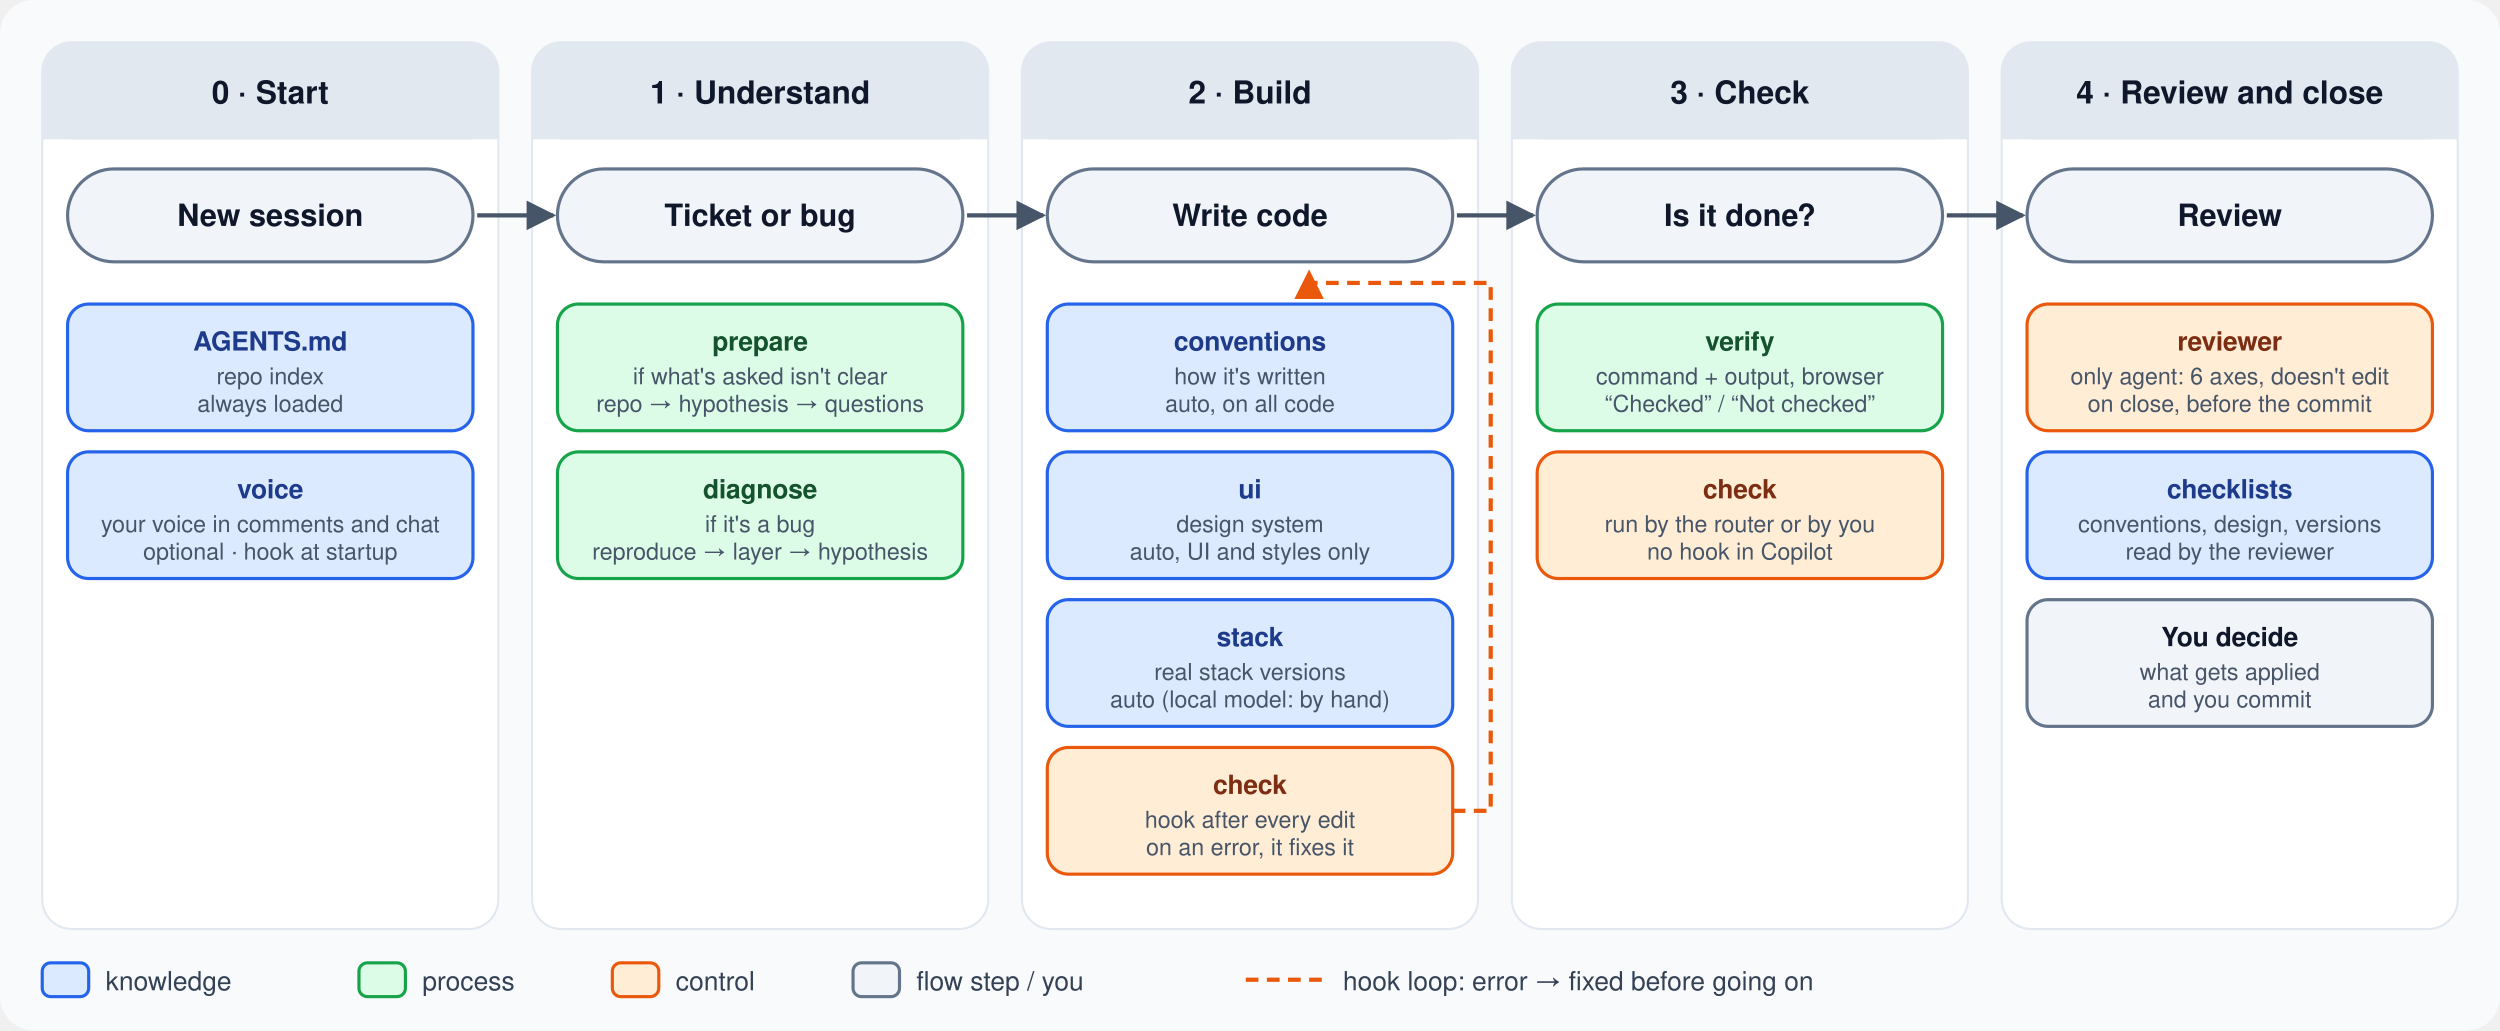
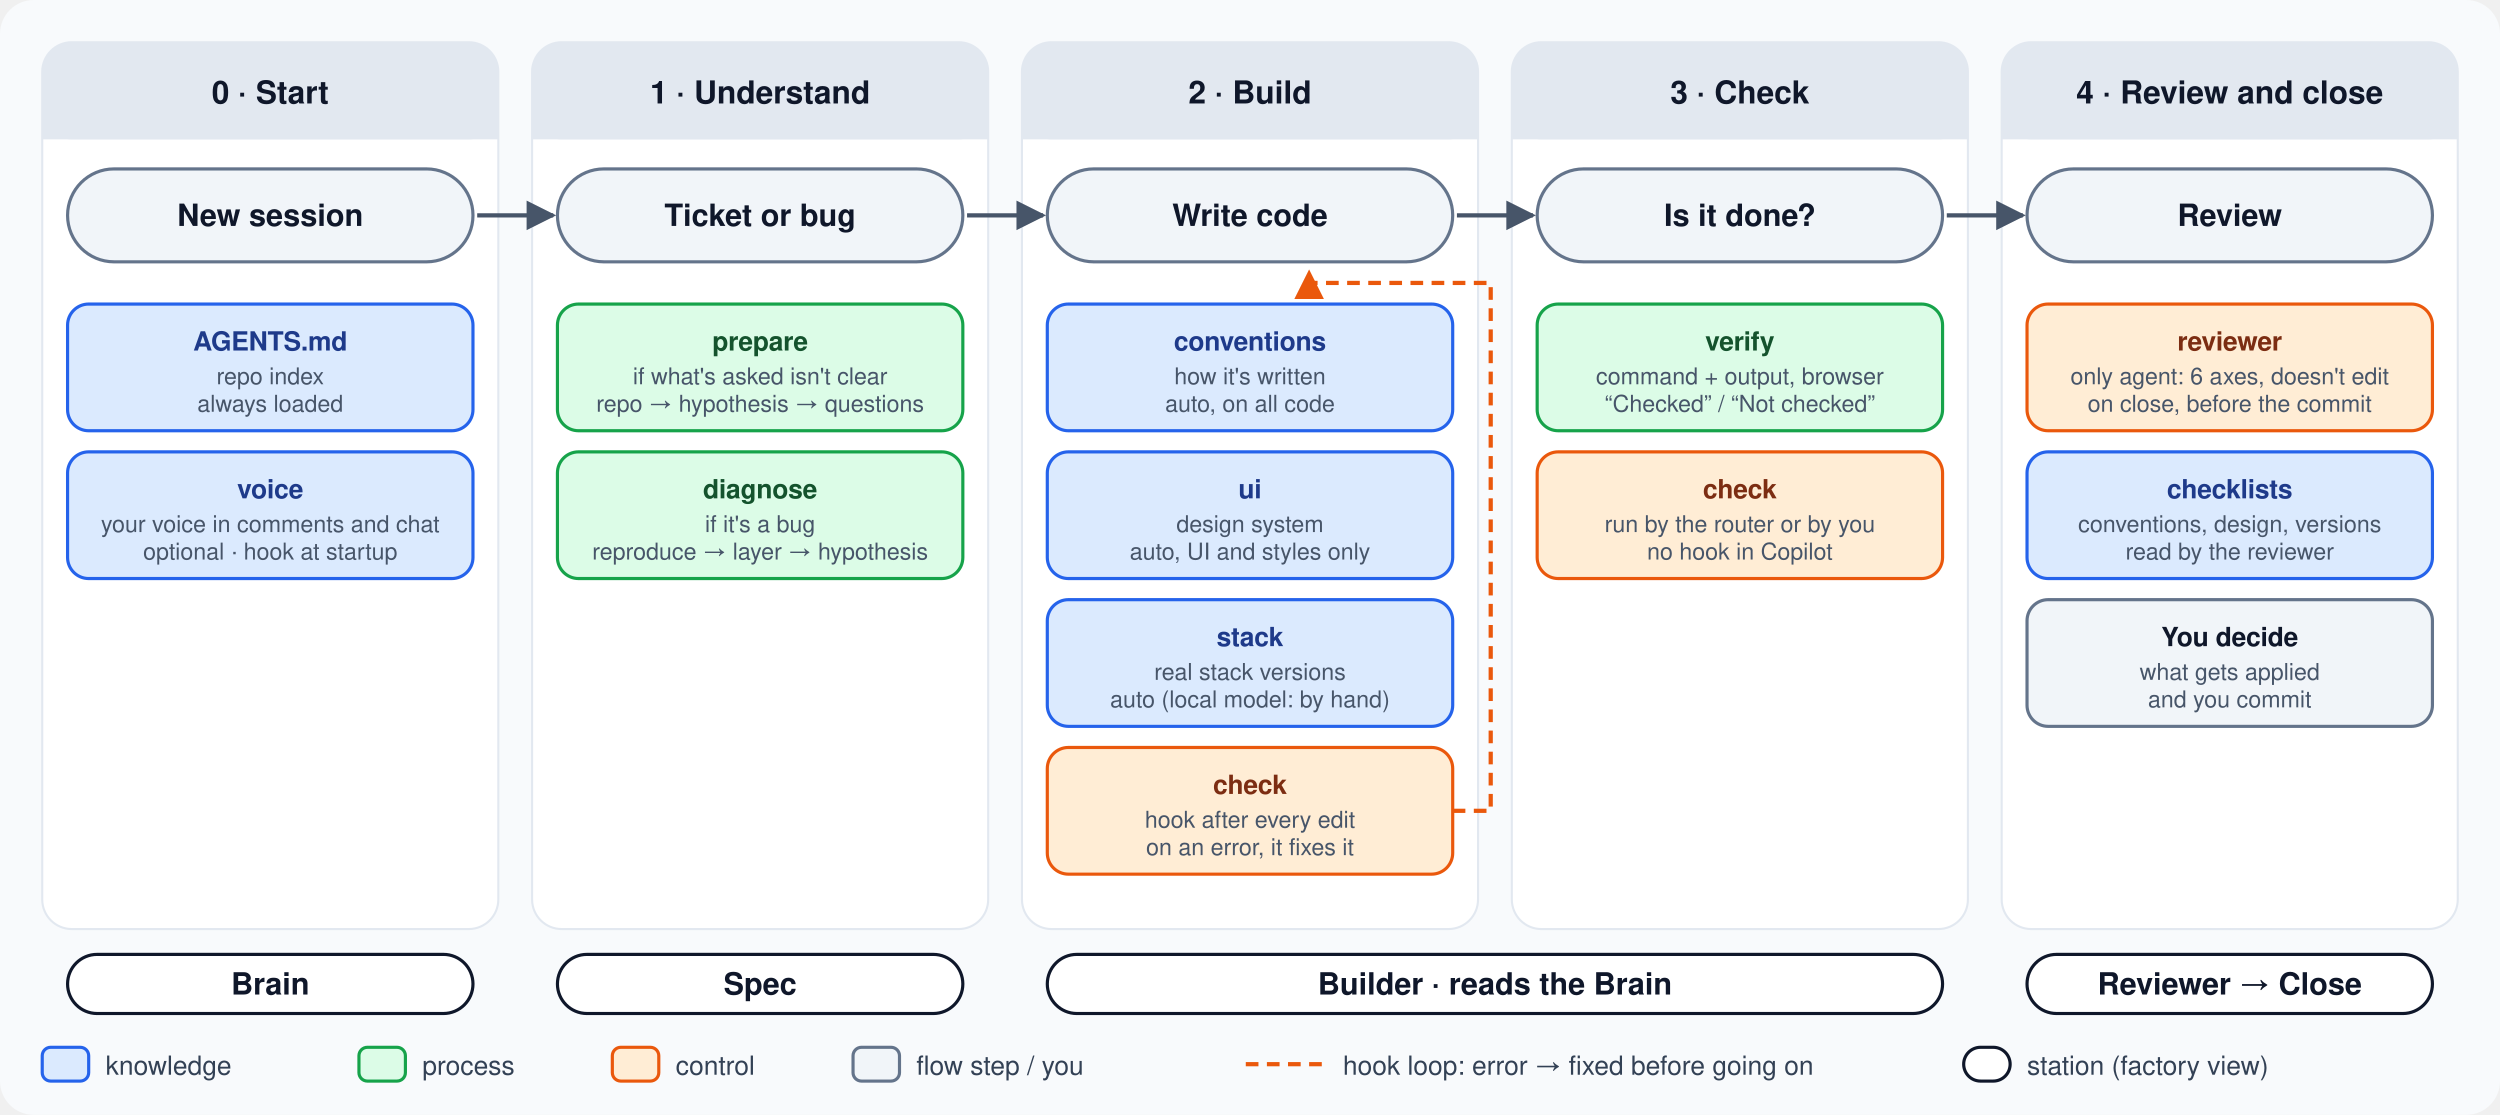
- <svg xmlns="http://www.w3.org/2000/svg" viewBox="0 0 1184 488" font-family="Segoe UI, Helvetica, Arial, sans-serif">
+ <svg xmlns="http://www.w3.org/2000/svg" viewBox="0 0 1184 528" font-family="Segoe UI, Helvetica, Arial, sans-serif">
  <style>
    .hd{font-size:15px;font-weight:700;fill:#0f172a}
    .st{font-size:14.5px;font-weight:700;fill:#0f172a}
    .ct{font-size:12.5px;font-weight:700;letter-spacing:-.1px}
    .cs{font-size:11px;fill:#475569}
    .lg{font-size:12.5px;fill:#334155}
    .k{fill:#dbeafe;stroke:#2563eb;stroke-width:1.5}
    .p{fill:#dcfce7;stroke:#16a34a;stroke-width:1.5}
    .c{fill:#ffedd5;stroke:#ea580c;stroke-width:1.5}
    .g{fill:#f1f5f9;stroke:#64748b;stroke-width:1.5}
    .kt{fill:#1e3a8a} .pt{fill:#14532d} .ctt{fill:#7c2d12} .gt{fill:#0f172a}
  </style>
  <defs>
    <marker id="a" viewBox="0 0 10 10" refX="9" refY="5" markerWidth="7" markerHeight="7" orient="auto-start-reverse">
      <path d="M0 0L10 5L0 10z" fill="#475569" />
    </marker>
    <marker id="ao" viewBox="0 0 10 10" refX="9" refY="5" markerWidth="7" markerHeight="7" orient="auto-start-reverse">
      <path d="M0 0L10 5L0 10z" fill="#ea580c" />
    </marker>
  </defs>
-   <rect width="1184" height="488" rx="16" fill="#f8fafc" />
+   <rect width="1184" height="528" rx="16" fill="#f8fafc" />
  <g>
    <rect x="20" y="20" width="216" height="420" rx="14" fill="#fff" stroke="#e2e8f0" />
    <rect x="252" y="20" width="216" height="420" rx="14" fill="#fff" stroke="#e2e8f0" />
    <rect x="484" y="20" width="216" height="420" rx="14" fill="#fff" stroke="#e2e8f0" />
    <rect x="716" y="20" width="216" height="420" rx="14" fill="#fff" stroke="#e2e8f0" />
    <rect x="948" y="20" width="216" height="420" rx="14" fill="#fff" stroke="#e2e8f0" />
  </g>
  <g fill="#e2e8f0">
    <rect x="20" y="20" width="216" height="46" rx="14" />
    <rect x="20" y="46" width="216" height="20" />
    <rect x="252" y="20" width="216" height="46" rx="14" />
    <rect x="252" y="46" width="216" height="20" />
    <rect x="484" y="20" width="216" height="46" rx="14" />
    <rect x="484" y="46" width="216" height="20" />
    <rect x="716" y="20" width="216" height="46" rx="14" />
    <rect x="716" y="46" width="216" height="20" />
    <rect x="948" y="20" width="216" height="46" rx="14" />
    <rect x="948" y="46" width="216" height="20" />
  </g>
  <g class="hd" text-anchor="middle">
    <text x="128" y="49">0 · Start</text>
    <text x="360" y="49">1 · Understand</text>
    <text x="592" y="49">2 · Build</text>
    <text x="824" y="49">3 · Check</text>
    <text x="1056" y="49">4 · Review and close</text>
  </g>
  <g>
    <rect x="32" y="80" width="192" height="44" rx="22" class="g" />
    <rect x="264" y="80" width="192" height="44" rx="22" class="g" />
    <rect x="496" y="80" width="192" height="44" rx="22" class="g" />
    <rect x="728" y="80" width="192" height="44" rx="22" class="g" />
    <rect x="960" y="80" width="192" height="44" rx="22" class="g" />
  </g>
  <g class="st" text-anchor="middle">
    <text x="128" y="107">New session</text>
    <text x="360" y="107">Ticket or bug</text>
    <text x="592" y="107">Write code</text>
    <text x="824" y="107">Is it done?</text>
    <text x="1056" y="107">Review</text>
  </g>
  <g stroke="#475569" stroke-width="2" marker-end="url(#a)">
    <line x1="226" y1="102" x2="262" y2="102" />
    <line x1="458" y1="102" x2="494" y2="102" />
    <line x1="690" y1="102" x2="726" y2="102" />
    <line x1="922" y1="102" x2="958" y2="102" />
  </g>
  <rect x="32" y="144" width="192" height="60" rx="10" class="k" />
  <text x="128" y="166" text-anchor="middle" class="ct kt">AGENTS.md</text>
  <text x="128" y="182" text-anchor="middle" class="cs">repo index</text>
  <text x="128" y="195" text-anchor="middle" class="cs">always loaded</text>
  <rect x="32" y="214" width="192" height="60" rx="10" class="k" />
  <text x="128" y="236" text-anchor="middle" class="ct kt">voice</text>
  <text x="128" y="252" text-anchor="middle" class="cs">your voice in comments and chat</text>
  <text x="128" y="265" text-anchor="middle" class="cs">optional · hook at startup</text>
  <rect x="264" y="144" width="192" height="60" rx="10" class="p" />
  <text x="360" y="166" text-anchor="middle" class="ct pt">prepare</text>
  <text x="360" y="182" text-anchor="middle" class="cs">if what's asked isn't clear</text>
  <text x="360" y="195" text-anchor="middle" class="cs">repo → hypothesis → questions</text>
  <rect x="264" y="214" width="192" height="60" rx="10" class="p" />
  <text x="360" y="236" text-anchor="middle" class="ct pt">diagnose</text>
  <text x="360" y="252" text-anchor="middle" class="cs">if it's a bug</text>
  <text x="360" y="265" text-anchor="middle" class="cs">reproduce → layer → hypothesis</text>
  <rect x="496" y="144" width="192" height="60" rx="10" class="k" />
  <text x="592" y="166" text-anchor="middle" class="ct kt">conventions</text>
  <text x="592" y="182" text-anchor="middle" class="cs">how it's written</text>
  <text x="592" y="195" text-anchor="middle" class="cs">auto, on all code</text>
  <rect x="496" y="214" width="192" height="60" rx="10" class="k" />
  <text x="592" y="236" text-anchor="middle" class="ct kt">ui</text>
  <text x="592" y="252" text-anchor="middle" class="cs">design system</text>
  <text x="592" y="265" text-anchor="middle" class="cs">auto, UI and styles only</text>
  <rect x="496" y="284" width="192" height="60" rx="10" class="k" />
  <text x="592" y="306" text-anchor="middle" class="ct kt">stack</text>
  <text x="592" y="322" text-anchor="middle" class="cs">real stack versions</text>
  <text x="592" y="335" text-anchor="middle" class="cs">auto (local model: by hand)</text>
  <rect x="496" y="354" width="192" height="60" rx="10" class="c" />
  <text x="592" y="376" text-anchor="middle" class="ct ctt">check</text>
  <text x="592" y="392" text-anchor="middle" class="cs">hook after every edit</text>
  <text x="592" y="405" text-anchor="middle" class="cs">on an error, it fixes it</text>
  <path d="M688 384 H706 V134 H620 V129" fill="none" stroke="#ea580c" stroke-width="2" stroke-dasharray="6 4" marker-end="url(#ao)" />
  <rect x="728" y="144" width="192" height="60" rx="10" class="p" />
  <text x="824" y="166" text-anchor="middle" class="ct pt">verify</text>
  <text x="824" y="182" text-anchor="middle" class="cs">command + output, browser</text>
  <text x="824" y="195" text-anchor="middle" class="cs">“Checked” / “Not checked”</text>
  <rect x="728" y="214" width="192" height="60" rx="10" class="c" />
  <text x="824" y="236" text-anchor="middle" class="ct ctt">check</text>
  <text x="824" y="252" text-anchor="middle" class="cs">run by the router or by you</text>
  <text x="824" y="265" text-anchor="middle" class="cs">no hook in Copilot</text>
  <rect x="960" y="144" width="192" height="60" rx="10" class="c" />
  <text x="1056" y="166" text-anchor="middle" class="ct ctt">reviewer</text>
  <text x="1056" y="182" text-anchor="middle" class="cs">only agent: 6 axes, doesn't edit</text>
  <text x="1056" y="195" text-anchor="middle" class="cs">on close, before the commit</text>
  <rect x="960" y="214" width="192" height="60" rx="10" class="k" />
  <text x="1056" y="236" text-anchor="middle" class="ct kt">checklists</text>
  <text x="1056" y="252" text-anchor="middle" class="cs">conventions, design, versions</text>
  <text x="1056" y="265" text-anchor="middle" class="cs">read by the reviewer</text>
  <rect x="960" y="284" width="192" height="60" rx="10" class="g" />
  <text x="1056" y="306" text-anchor="middle" class="ct gt">You decide</text>
  <text x="1056" y="322" text-anchor="middle" class="cs">what gets applied</text>
  <text x="1056" y="335" text-anchor="middle" class="cs">and you commit</text>
-   <rect x="20" y="456" width="22" height="16" rx="4" class="k" />
-   <text x="50" y="469" class="lg">knowledge</text>
-   <rect x="170" y="456" width="22" height="16" rx="4" class="p" />
-   <text x="200" y="469" class="lg">process</text>
-   <rect x="290" y="456" width="22" height="16" rx="4" class="c" />
-   <text x="320" y="469" class="lg">control</text>
-   <rect x="404" y="456" width="22" height="16" rx="4" class="g" />
-   <text x="434" y="469" class="lg">flow step / you</text>
-   <line x1="590" y1="464" x2="626" y2="464" stroke="#ea580c" stroke-width="2" stroke-dasharray="6 4" />
-   <text x="636" y="469" class="lg">hook loop: error → fixed before going on</text>
+   <g fill="#fff" stroke="#0f172a" stroke-width="1.5">
+     <rect x="32" y="452" width="192" height="28" rx="14" />
+     <rect x="264" y="452" width="192" height="28" rx="14" />
+     <rect x="496" y="452" width="424" height="28" rx="14" />
+     <rect x="960" y="452" width="192" height="28" rx="14" />
+   </g>
+   <g class="st" text-anchor="middle">
+     <text x="128" y="471">Brain</text>
+     <text x="360" y="471">Spec</text>
+     <text x="708" y="471">Builder · reads the Brain</text>
+     <text x="1056" y="471">Reviewer → Close</text>
+   </g>
+   <rect x="20" y="496" width="22" height="16" rx="4" class="k" />
+   <text x="50" y="509" class="lg">knowledge</text>
+   <rect x="170" y="496" width="22" height="16" rx="4" class="p" />
+   <text x="200" y="509" class="lg">process</text>
+   <rect x="290" y="496" width="22" height="16" rx="4" class="c" />
+   <text x="320" y="509" class="lg">control</text>
+   <rect x="404" y="496" width="22" height="16" rx="4" class="g" />
+   <text x="434" y="509" class="lg">flow step / you</text>
+   <line x1="590" y1="504" x2="626" y2="504" stroke="#ea580c" stroke-width="2" stroke-dasharray="6 4" />
+   <text x="636" y="509" class="lg">hook loop: error → fixed before going on</text>
+   <rect x="930" y="496" width="22" height="16" rx="8" fill="#fff" stroke="#0f172a" stroke-width="1.5" />
+   <text x="960" y="509" class="lg">station (factory view)</text>
</svg>
